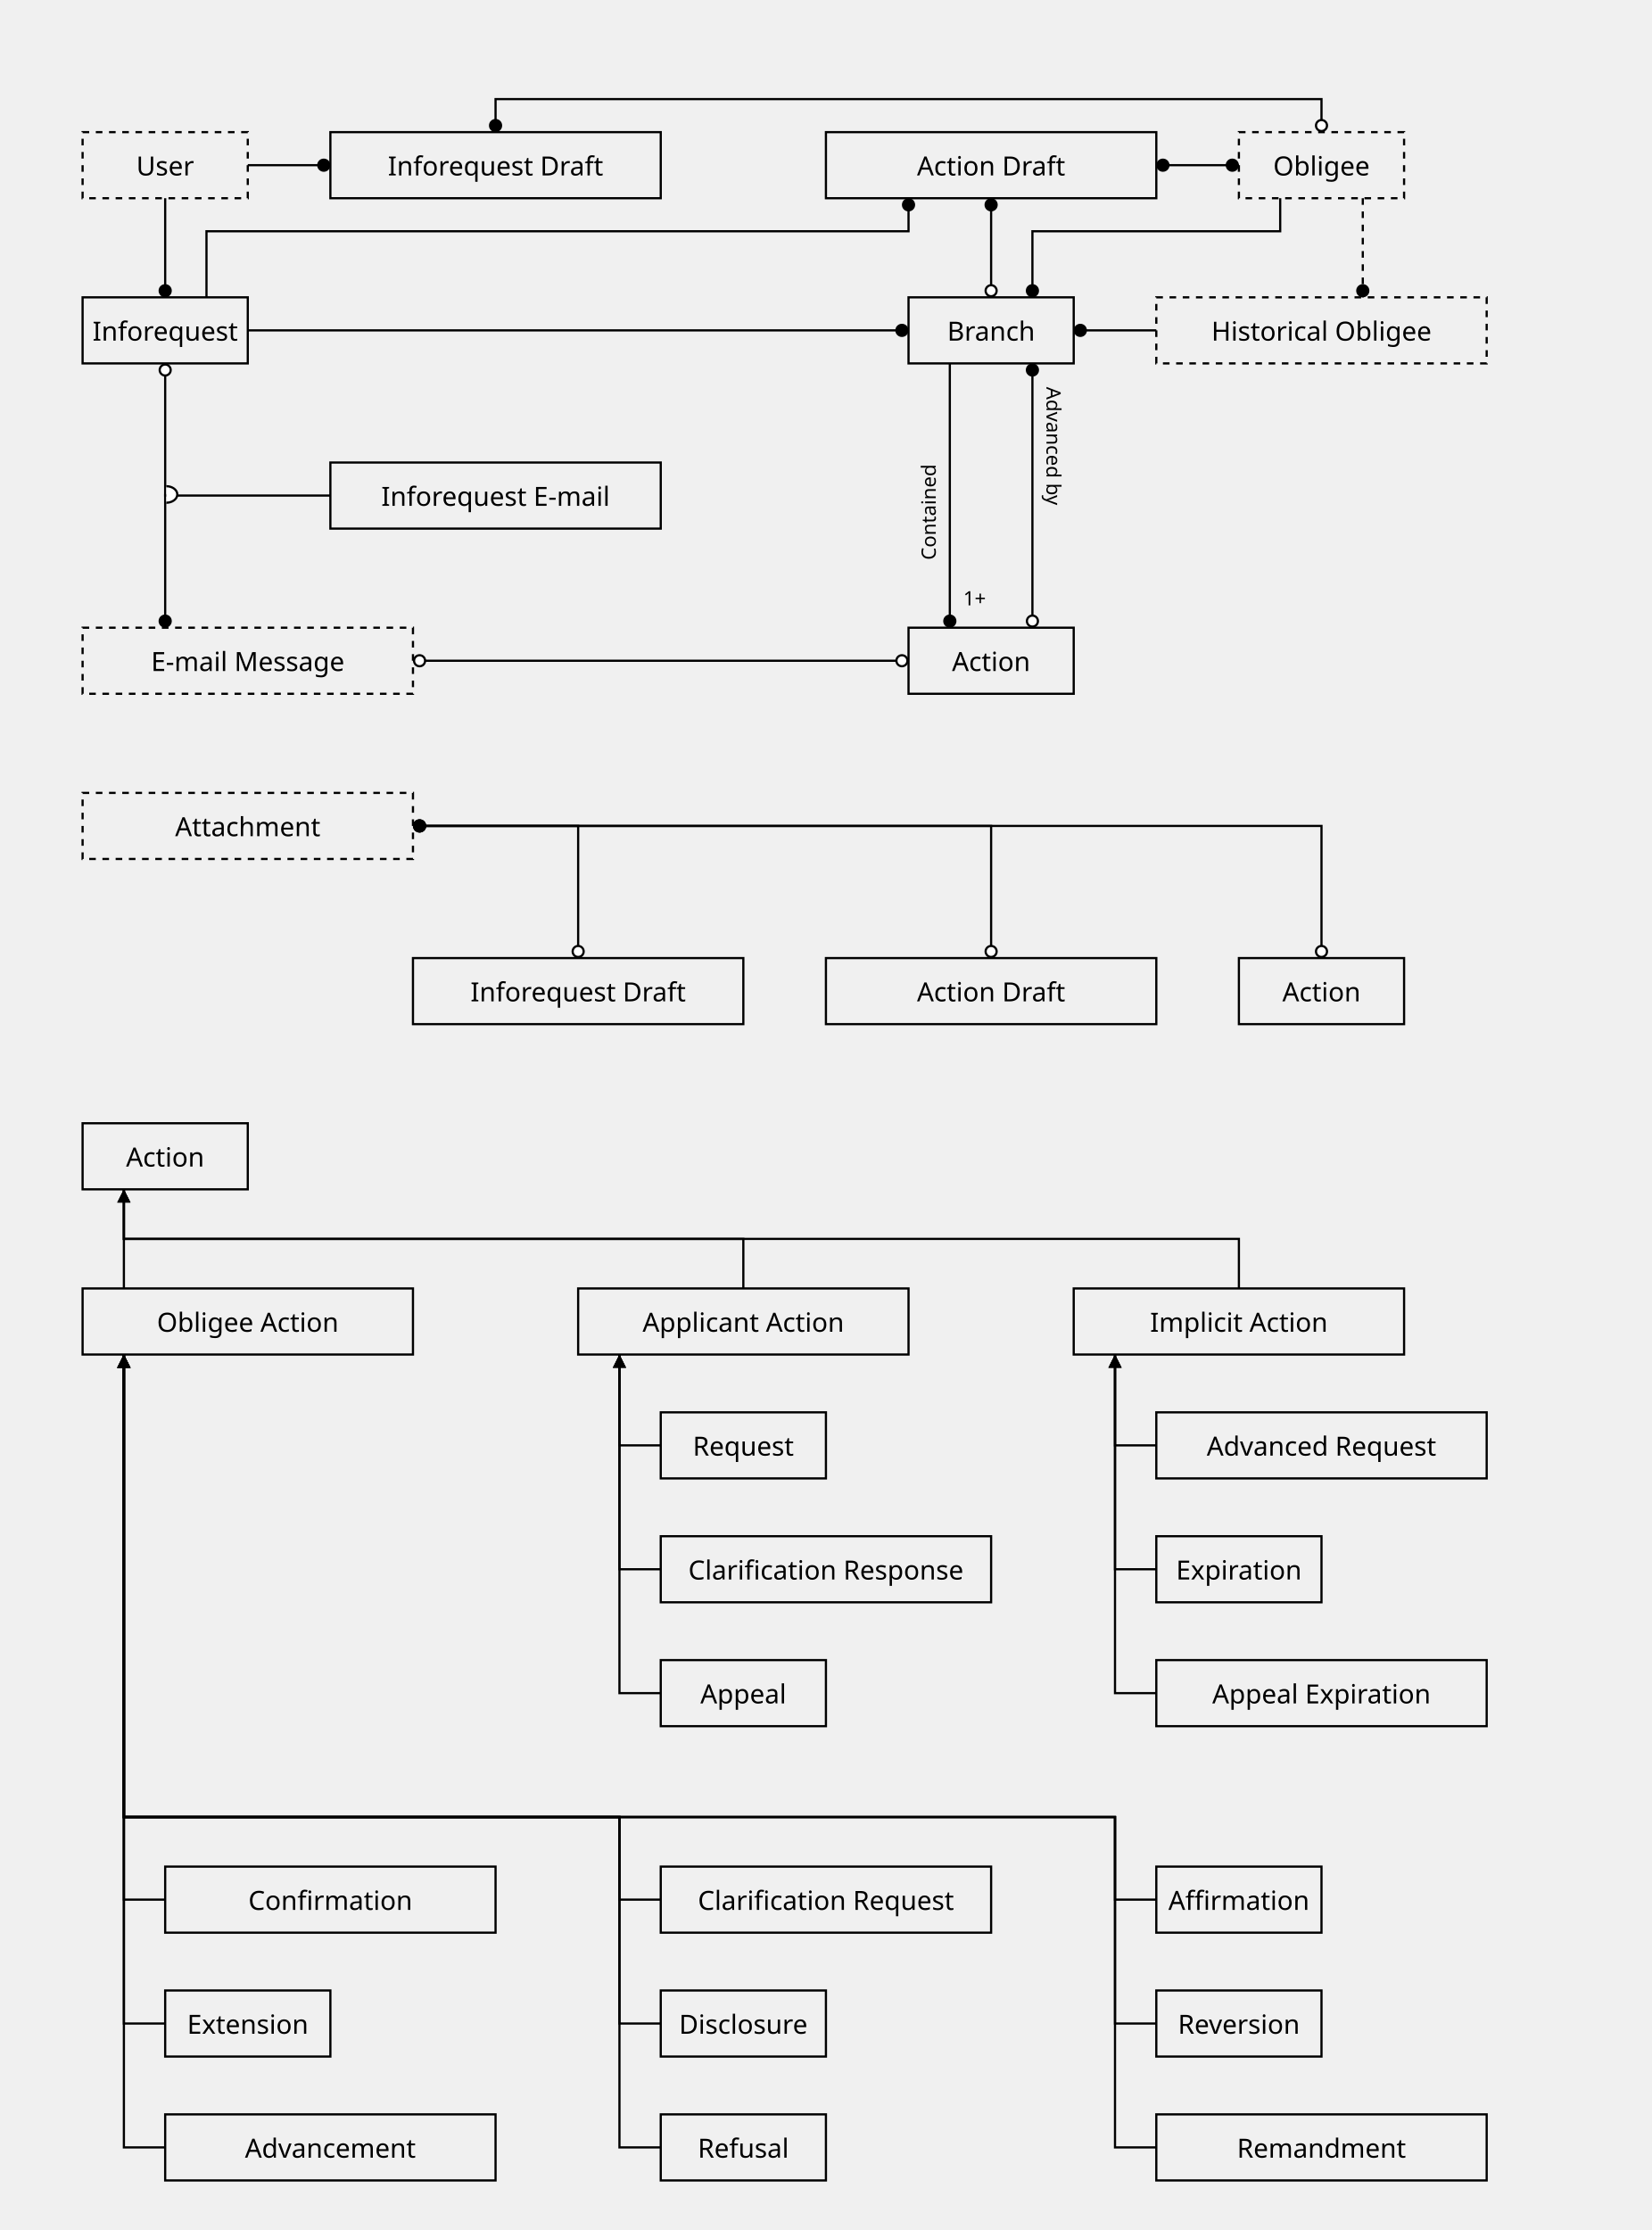
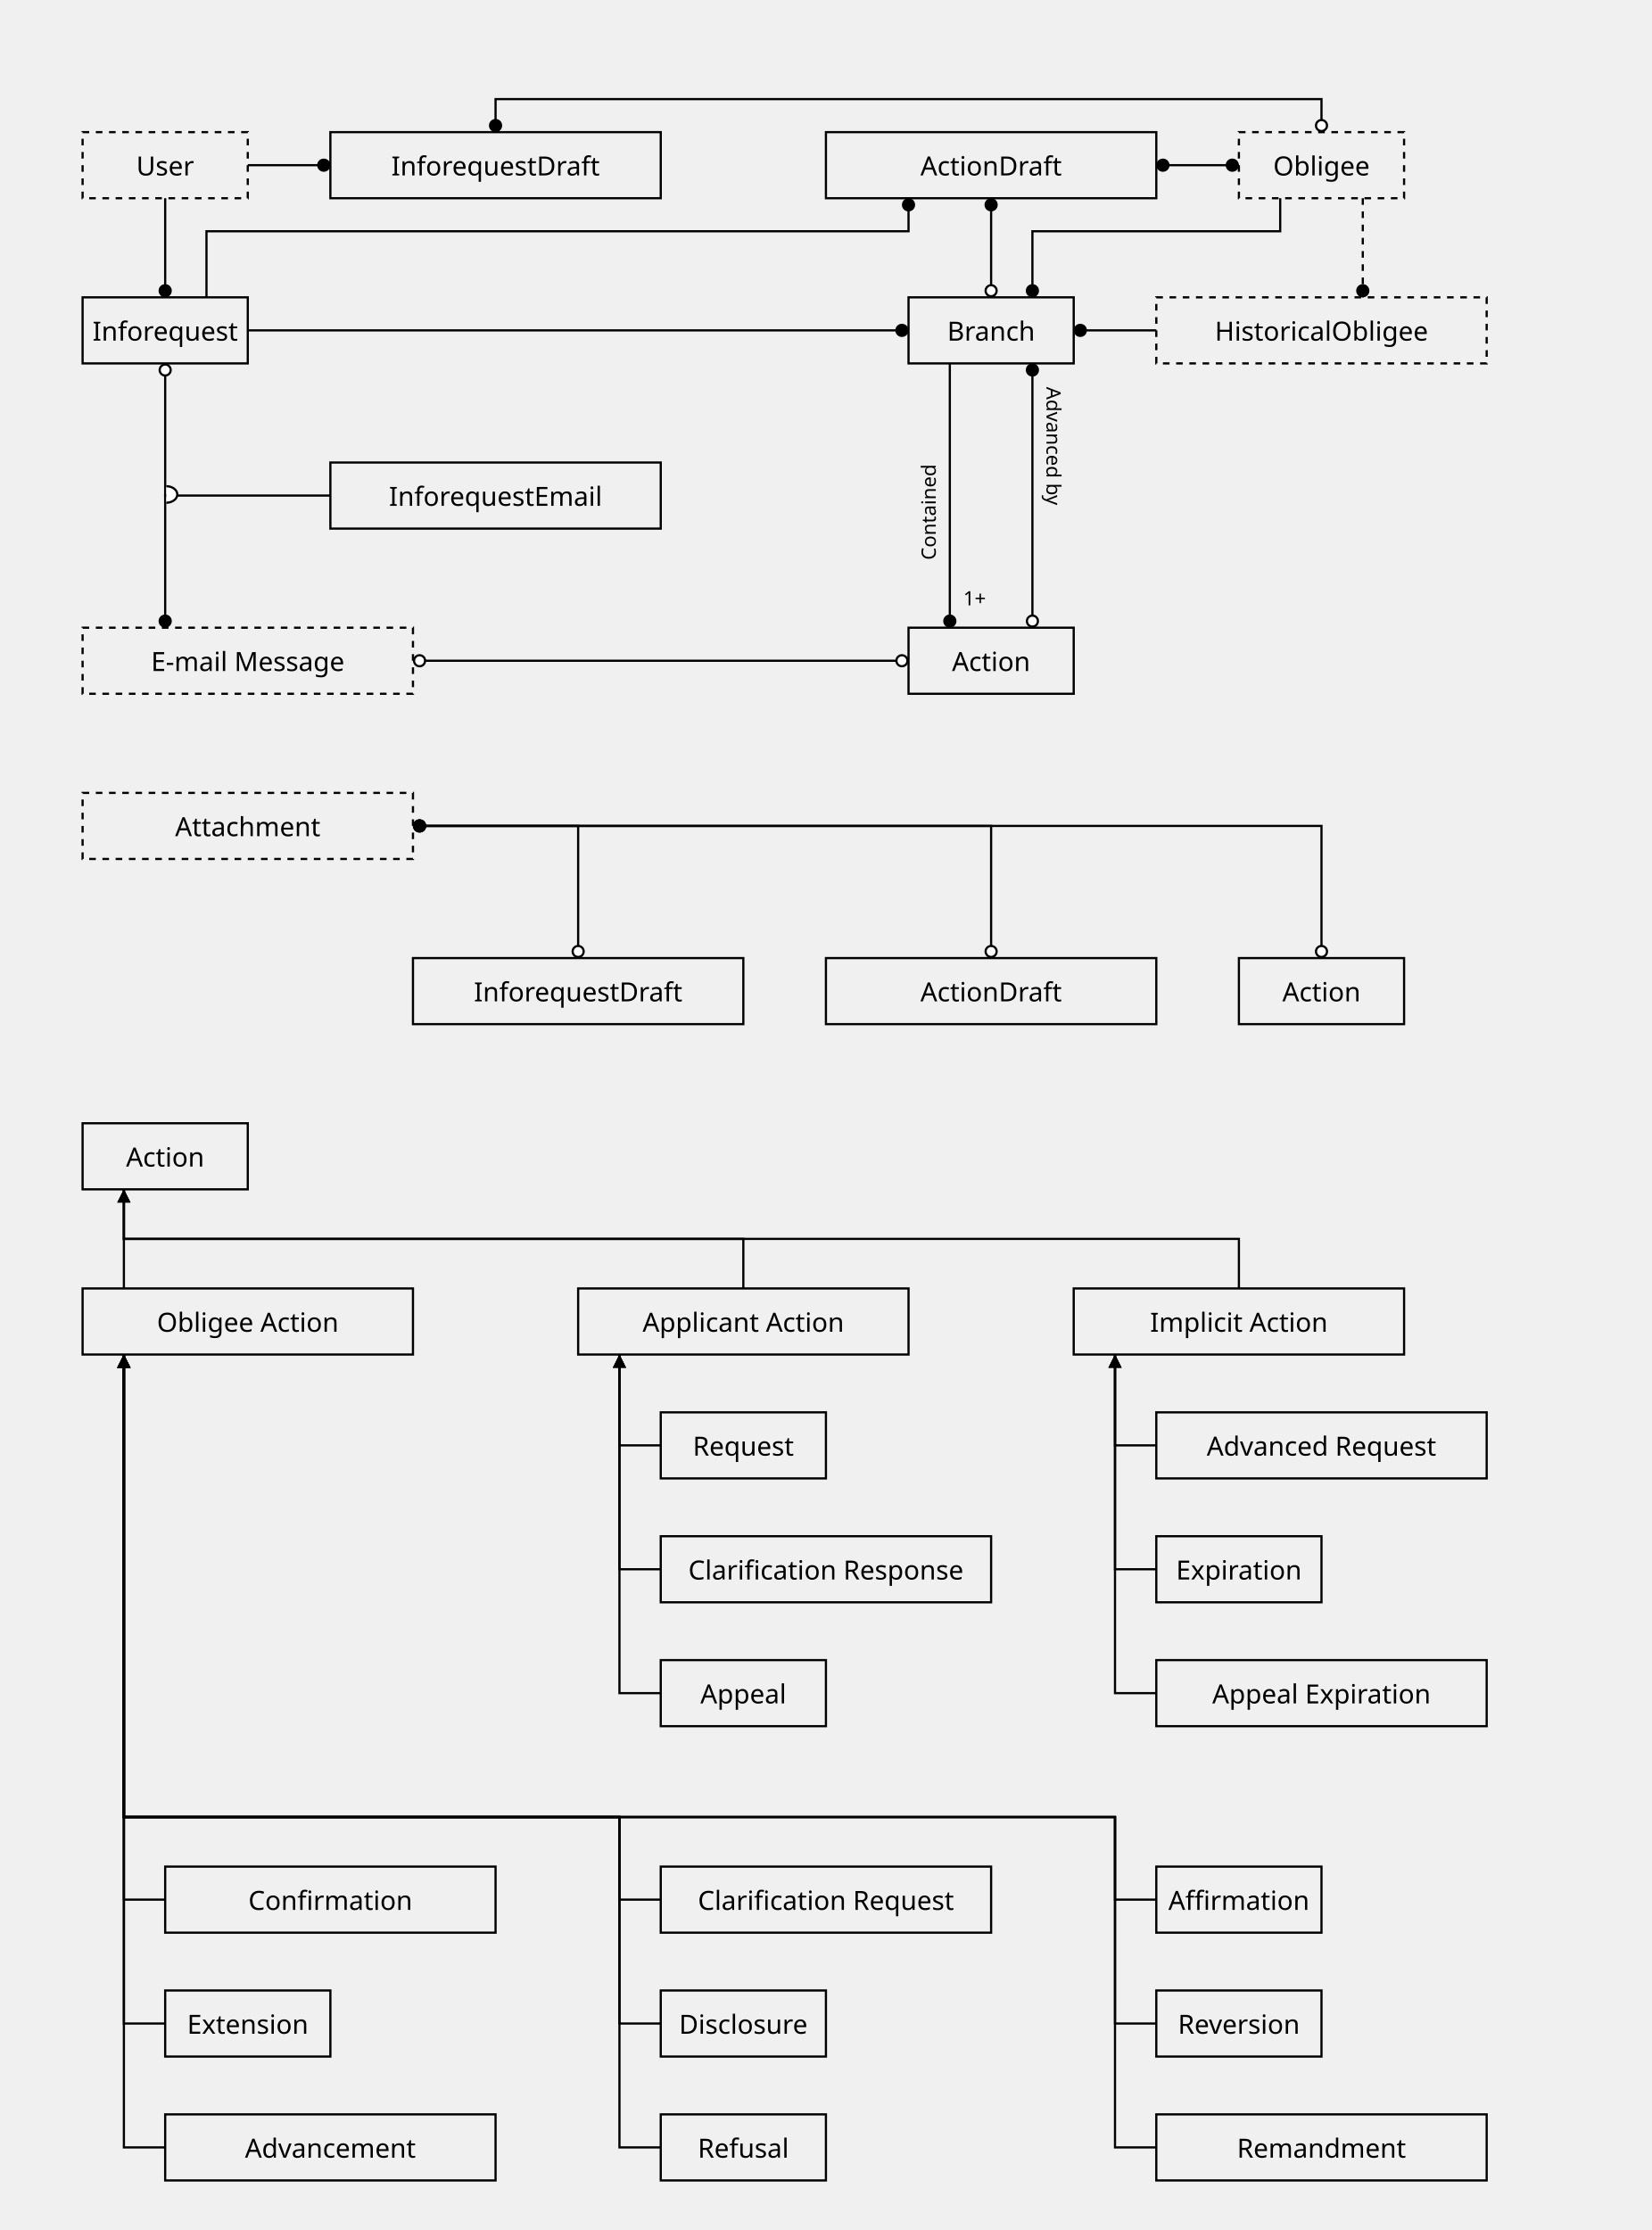
<svg xmlns="http://www.w3.org/2000/svg" version="1.1" viewBox="0 0 1000 1350">
  <style>
      text {
        font-family: sans-serif;
      }
      .external{
        stroke-dasharray: 3pt;
      }
      .caption {
        font-size: 12pt;
        text-anchor: middle;
        dominant-baseline: central;
      }
      .note {
        font-size: 9pt;
        text-anchor: middle;
        dominant-baseline: ideographic;
      }
      .note.left{
        transform: rotate(-90deg);
      }
      .note.right{
        transform: rotate(90deg);
      }
      .relation {
        fill: none;
        stroke: black;
        stroke-width: 1pt;
      }
      .relation.from-many {
        marker-start: url(#relation-many)
      }
      .relation.to-many {
        marker-end: url(#relation-many)
      }
      .relation.from-optional {
        marker-start: url(#relation-optional)
      }
      .relation.to-optional {
        marker-end: url(#relation-optional)
      }
      .relation.to-link-attribute {
        marker-end: url(#link-attribute)
      }
      .dependency {
        fill: none;
        stroke: black;
        stroke-width: 1pt;
        marker-end: url(#dependency);
      }
  </style>
  <defs>
    <marker id="relation-many" orient="auto-start-reverse" markerWidth="6" markerHeight="6" refX="6" refY="3">
      <circle cx="3" cy="3" r="3" />
    </marker>
    <marker id="relation-optional" orient="auto-start-reverse" markerWidth="6" markerHeight="6" refX="6" refY="3">
      <circle cx="3" cy="3" r="2.5" fill="white" stroke="black" stroke-width="1" />
    </marker>
    <marker id="link-attribute" orient="auto-start-reverse" markerWidth="10" markerHeight="6" refX="5" refY="0">
      <path d="M 1 0.5 A 1.5 2, 0, 0 0, 8.5 0.5" fill="white" stroke="black" />
    </marker>
    <marker id="dependency" markerWidth="6" markerHeight="6" refX="3" refY="0">
      <polygon points="0,6 6,6 3,0" />
    </marker>
    <g id="model">
      <rect class="box" x="-100" y="-20" width="200" height="40" fill="none" stroke="black" stroke-width="1pt" />
    </g>
    <g id="model-narrow">
      <rect class="box" x="-50" y="-20" width="100" height="40" fill="none" stroke="black" stroke-width="1pt" />
    </g>
  </defs>
  <g transform="translate(100 100)">
    <use href="#model-narrow" class="external" />
    <text class="caption">User</text>
  </g>
  <g transform="translate(100 200)">
    <use href="#model-narrow" />
    <text class="caption">Inforequest</text>
    <path class="relation from-many to-one" d="M 0,-20 0,-80" />
    <path class="relation from-optional to-many" d="M 0,20 0,180" />
  </g>
  <g transform="translate(150 400)">
    <use href="#model" class="external" />
    <text class="caption">E-mail Message</text>
  </g>
  <g transform="translate(300 100)">
    <use href="#model" />
-     <text class="caption">Inforequest Draft</text>
+     <text class="caption">InforequestDraft</text>
    <path class="relation from-many to-one" d="M -100,0 -150,0" />
    <path class="relation from-many to-optional" d="M 0,-20 0,-40 500,-40 500,-20" />
  </g>
  <g transform="translate(300 300)">
    <use href="#model" />
-     <text class="caption">Inforequest E-mail</text>
+     <text class="caption">InforequestEmail</text>
    <path class="relation from-one to-link-attribute" d="M -100,0 -200,0 -200,-1" />
  </g>
  <g transform="translate(600 100)">
    <use href="#model" />
-     <text class="caption">Action Draft</text>
+     <text class="caption">ActionDraft</text>
    <path class="relation from-many to-optional" d="M 0,20 0,80" />
    <path class="relation from-many to-many" d="M 100,0 150,0" />
    <path class="relation from-many to-one" d="M -50,20 -50,40 -475,40 -475,80" />
  </g>
  <g transform="translate(600 200)">
    <use href="#model-narrow" />
    <text class="caption">Branch</text>
    <path class="relation from-many to-one" d="M -50,0 -450,0" />
    <path class="relation from-many to-one" d="M 25,-20 25,-60 175,-60 175,-80" />
    <path class="relation from-many to-one" d="M 50,0 100,0" />
    <path class="relation from-many to-optional" d="M 25,20 25,180" />
    <text class="note right" x="70" y="-30">Advanced by</text>
  </g>
  <g transform="translate(600 400)">
    <use href="#model-narrow" />
    <text class="caption">Action</text>
    <path class="relation from-many to-one" d="M -25,-20 -25,-180" />
    <text class="note" x="-10" y="-30">1+</text>
    <text class="note left" x="90" y="-30">Contained</text>
    <path class="relation from-optional to-optional" d="M -50,0 -350,0" />
  </g>
  <g transform="translate(800 100)">
    <use href="#model-narrow" class="external" />
    <text class="caption">Obligee</text>
  </g>
  <g transform="translate(800 200)">
    <use href="#model" class="external" />
-     <text class="caption">Historical Obligee</text>
+     <text class="caption">HistoricalObligee</text>
    <path class="external relation from-many to-one" d="M 25,-20 25,-80" />
  </g>
  <g transform="translate(150 500)">
    <use href="#model" class="external" />
    <text class="caption">Attachment</text>
  </g>
  <g transform="translate(350 600)">
    <use href="#model" />
-     <text class="caption">Inforequest Draft</text>
+     <text class="caption">InforequestDraft</text>
    <path class="relation from-optional to-many" d="M 0,-20 0,-100 -100,-100" />
  </g>
  <g transform="translate(600 600)">
    <use href="#model" />
-     <text class="caption">Action Draft</text>
+     <text class="caption">ActionDraft</text>
    <path class="relation from-optional to-many" d="M 0,-20 0,-100 -350,-100" />
  </g>
  <g transform="translate(800 600)">
    <use href="#model-narrow" />
    <text class="caption">Action</text>
    <path class="relation from-optional to-many" d="M 0,-20 0,-100 -550,-100" />
  </g>
  <g transform="translate(100 700)">
    <use href="#model-narrow" />
    <text class="caption">Action</text>
  </g>
  <g transform="translate(150 800)">
    <use href="#model" />
    <text class="caption">Obligee Action</text>
    <path class="dependency" d="M -75,-20 -75,-80" />
  </g>
  <g transform="translate(200 1150)">
    <use href="#model" />
    <text class="caption">Confirmation</text>
    <path class="dependency" d="M -100,0 -125,0 -125,-330" />
  </g>
  <g transform="translate(150 1225)">
    <use href="#model-narrow" />
    <text class="caption">Extension</text>
    <path class="dependency" d="M -50,0 -75,0 -75,-405" />
  </g>
  <g transform="translate(200 1300)">
    <use href="#model" />
    <text class="caption">Advancement</text>
    <path class="dependency" d="M -100,0 -125,0 -125,-480" />
  </g>
  <g transform="translate(450 800)">
    <use href="#model" />
    <text class="caption">Applicant Action</text>
    <path class="dependency" d="M 0,-20,0,-50 -375,-50 -375,-80" />
  </g>
  <g transform="translate(450 875)">
    <use href="#model-narrow" />
    <text class="caption">Request</text>
    <path class="dependency" d="M -50,0 -75,0, -75,-55" />
  </g>
  <g transform="translate(500 950)">
    <use href="#model" />
    <text class="caption">Clarification Response</text>
    <path class="dependency" d="M -100,0 -125,0, -125,-130" />
  </g>
  <g transform="translate(450 1025)">
    <use href="#model-narrow" />
    <text class="caption">Appeal</text>
    <path class="dependency" d="M -50,0 -75,0, -75,-205" />
  </g>
  <g transform="translate(500 1150)">
    <use href="#model" />
    <text class="caption">Clarification Request</text>
    <path class="dependency" d="M -100,0 -125,0 -125,-50 -425,-50 -425,-330" />
  </g>
  <g transform="translate(450 1225)">
    <use href="#model-narrow" />
    <text class="caption">Disclosure</text>
    <path class="dependency" d="M -50,0 -75,0 -75,-125 -375,-125 -375,-405" />
  </g>
  <g transform="translate(450 1300)">
    <use href="#model-narrow" />
    <text class="caption">Refusal</text>
    <path class="dependency" d="M -50,0 -75,0 -75,-200 -375,-200 -375,-480" />
  </g>
  <g transform="translate(750 800)">
    <use href="#model" />
    <text class="caption">Implicit Action</text>
    <path class="dependency" d="M 0,-20,0,-50 -675,-50 -675,-80" />
  </g>
  <g transform="translate(800 875)">
    <use href="#model" />
    <text class="caption">Advanced Request</text>
    <path class="dependency" d="M -100,0 -125,0, -125,-55" />
  </g>
  <g transform="translate(750 950)">
    <use href="#model-narrow" />
    <text class="caption">Expiration</text>
    <path class="dependency" d="M -50,0 -75,0, -75,-130" />
  </g>
  <g transform="translate(800 1025)">
    <use href="#model" />
    <text class="caption">Appeal Expiration</text>
    <path class="dependency" d="M -100,0 -125,0, -125,-205" />
  </g>
  <g transform="translate(750 1150)">
    <use href="#model-narrow" />
    <text class="caption">Affirmation</text>
    <path class="dependency" d="M -50,0 -75,0 -75,-50 -675,-50 -675,-330" />
  </g>
  <g transform="translate(750 1225)">
    <use href="#model-narrow" />
    <text class="caption">Reversion</text>
    <path class="dependency" d="M -50,0 -75,0 -75,-125 -675,-125 -675,-405" />
  </g>
  <g transform="translate(800 1300)">
    <use href="#model" />
    <text class="caption">Remandment</text>
    <path class="dependency" d="M -100,0 -125,0 -125,-200 -725,-200 -725,-480" />
  </g>
</svg>
